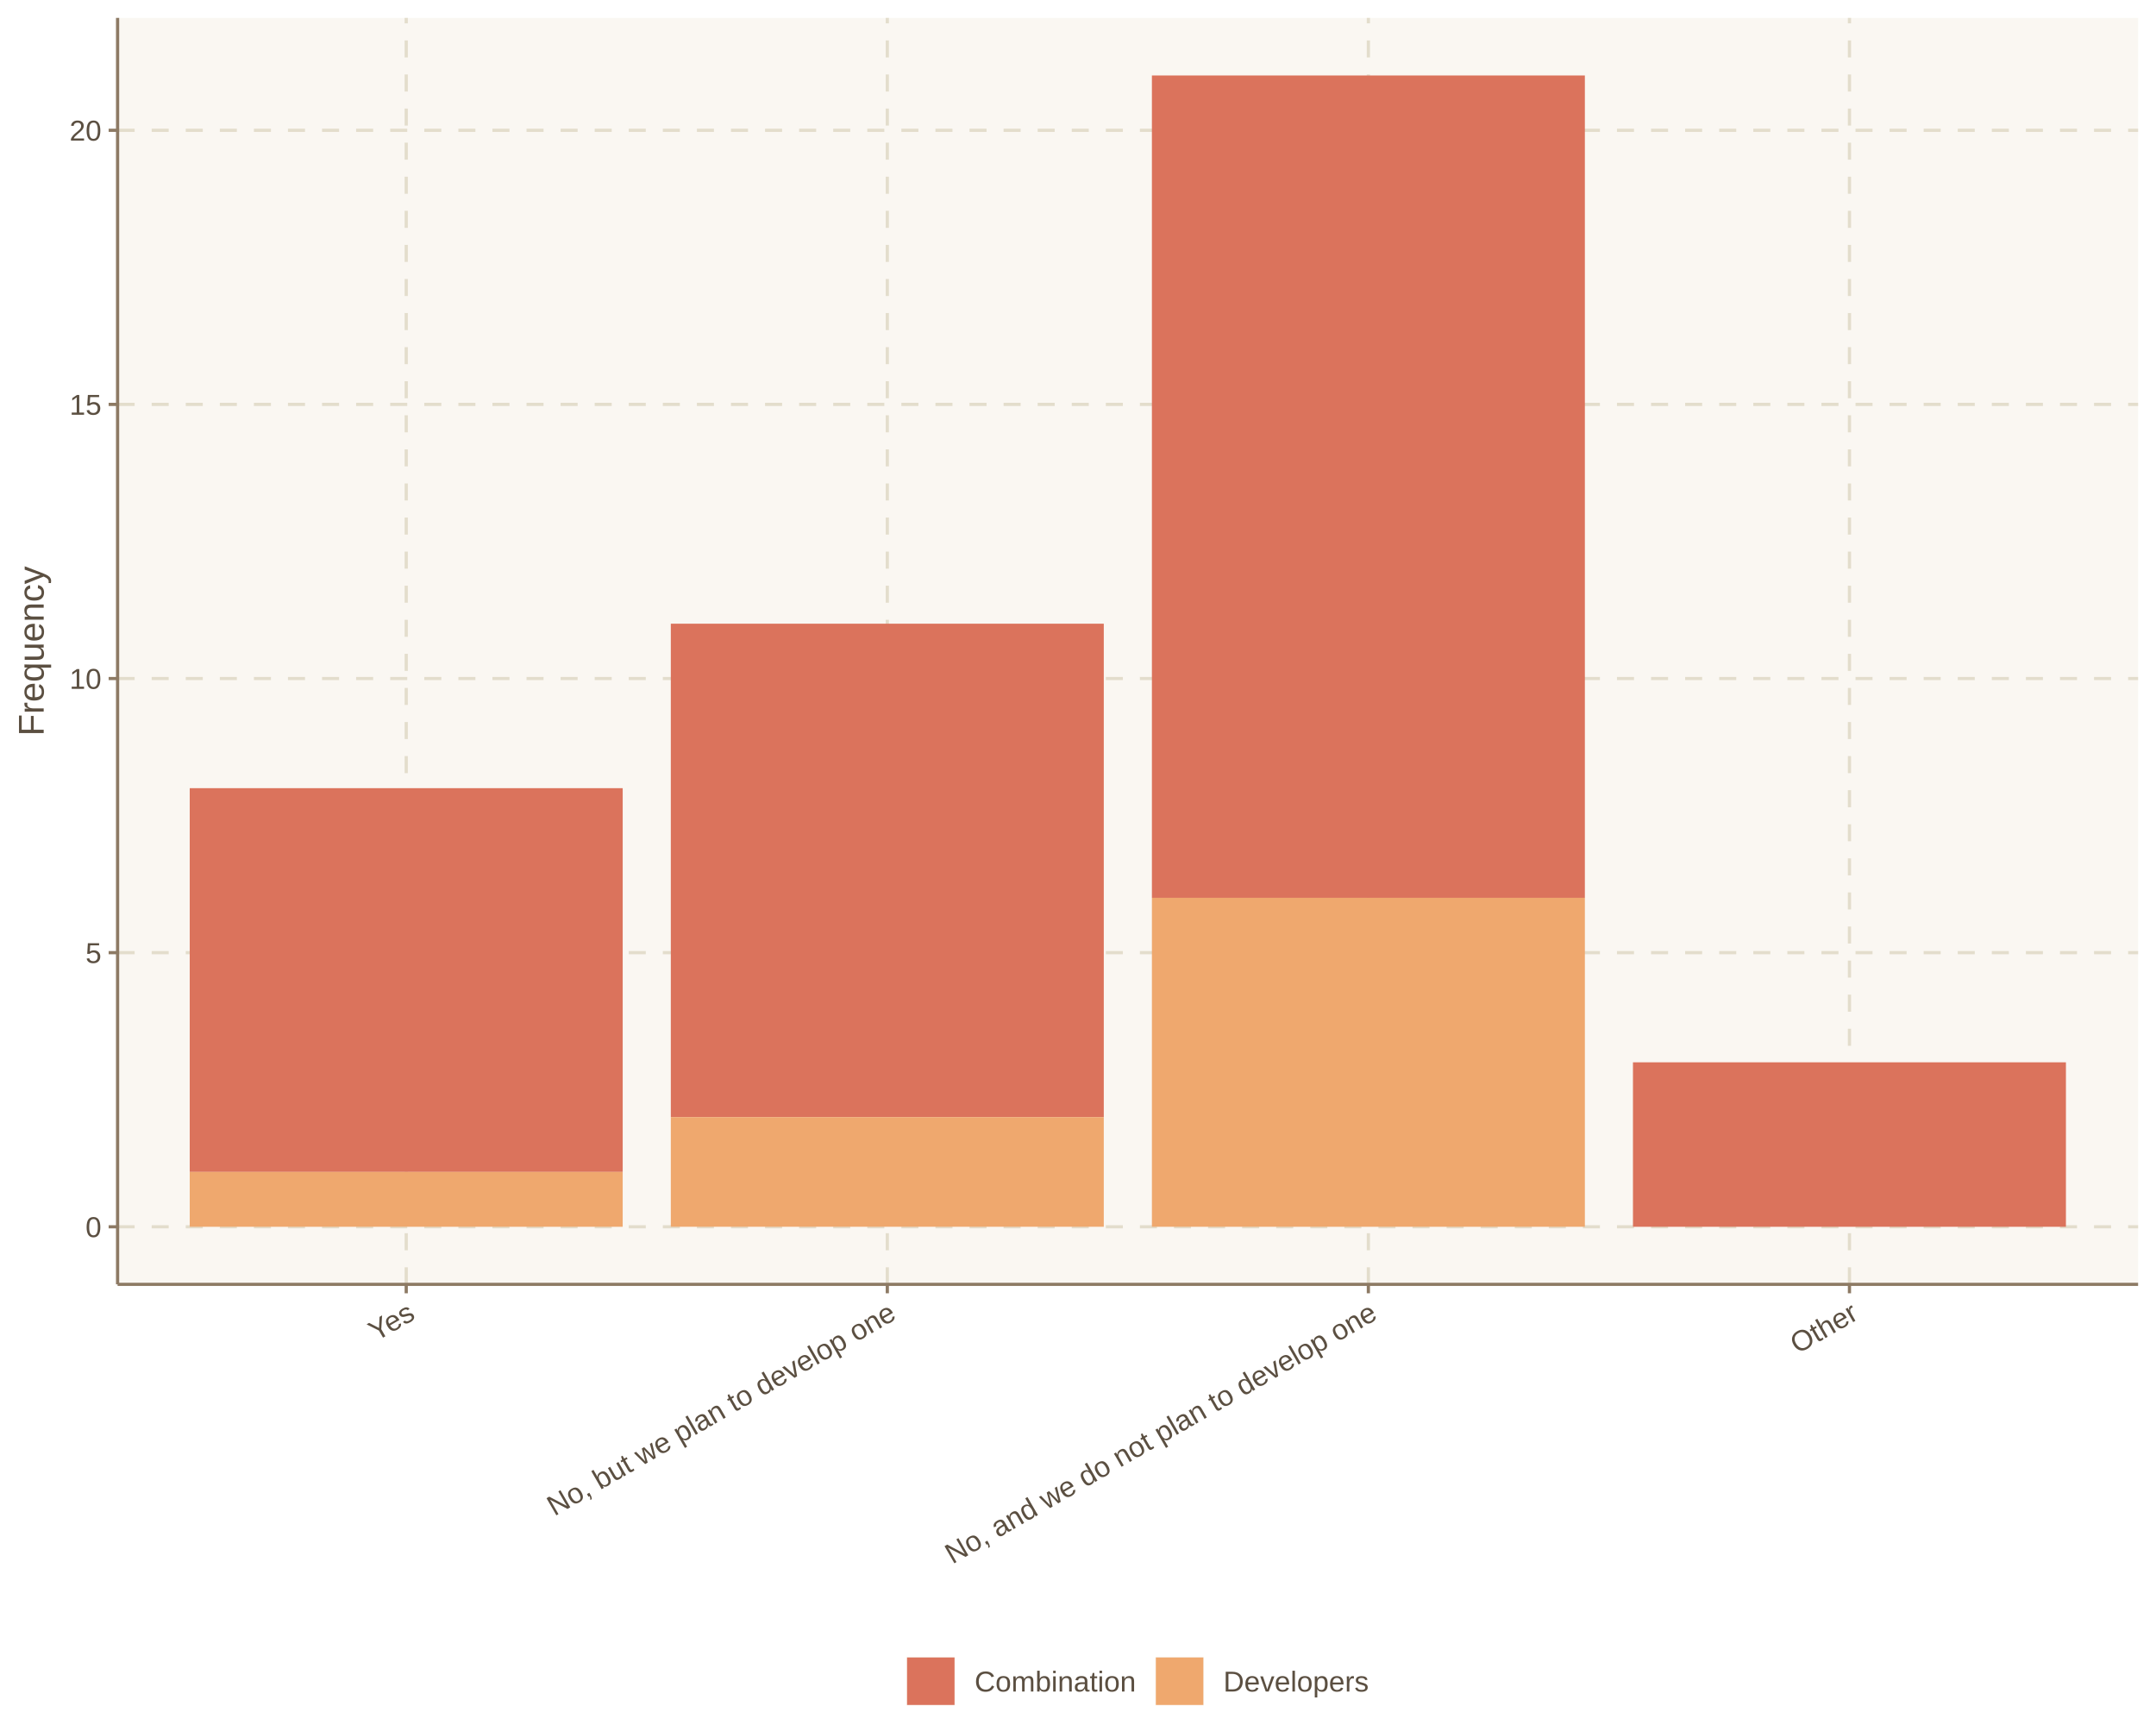
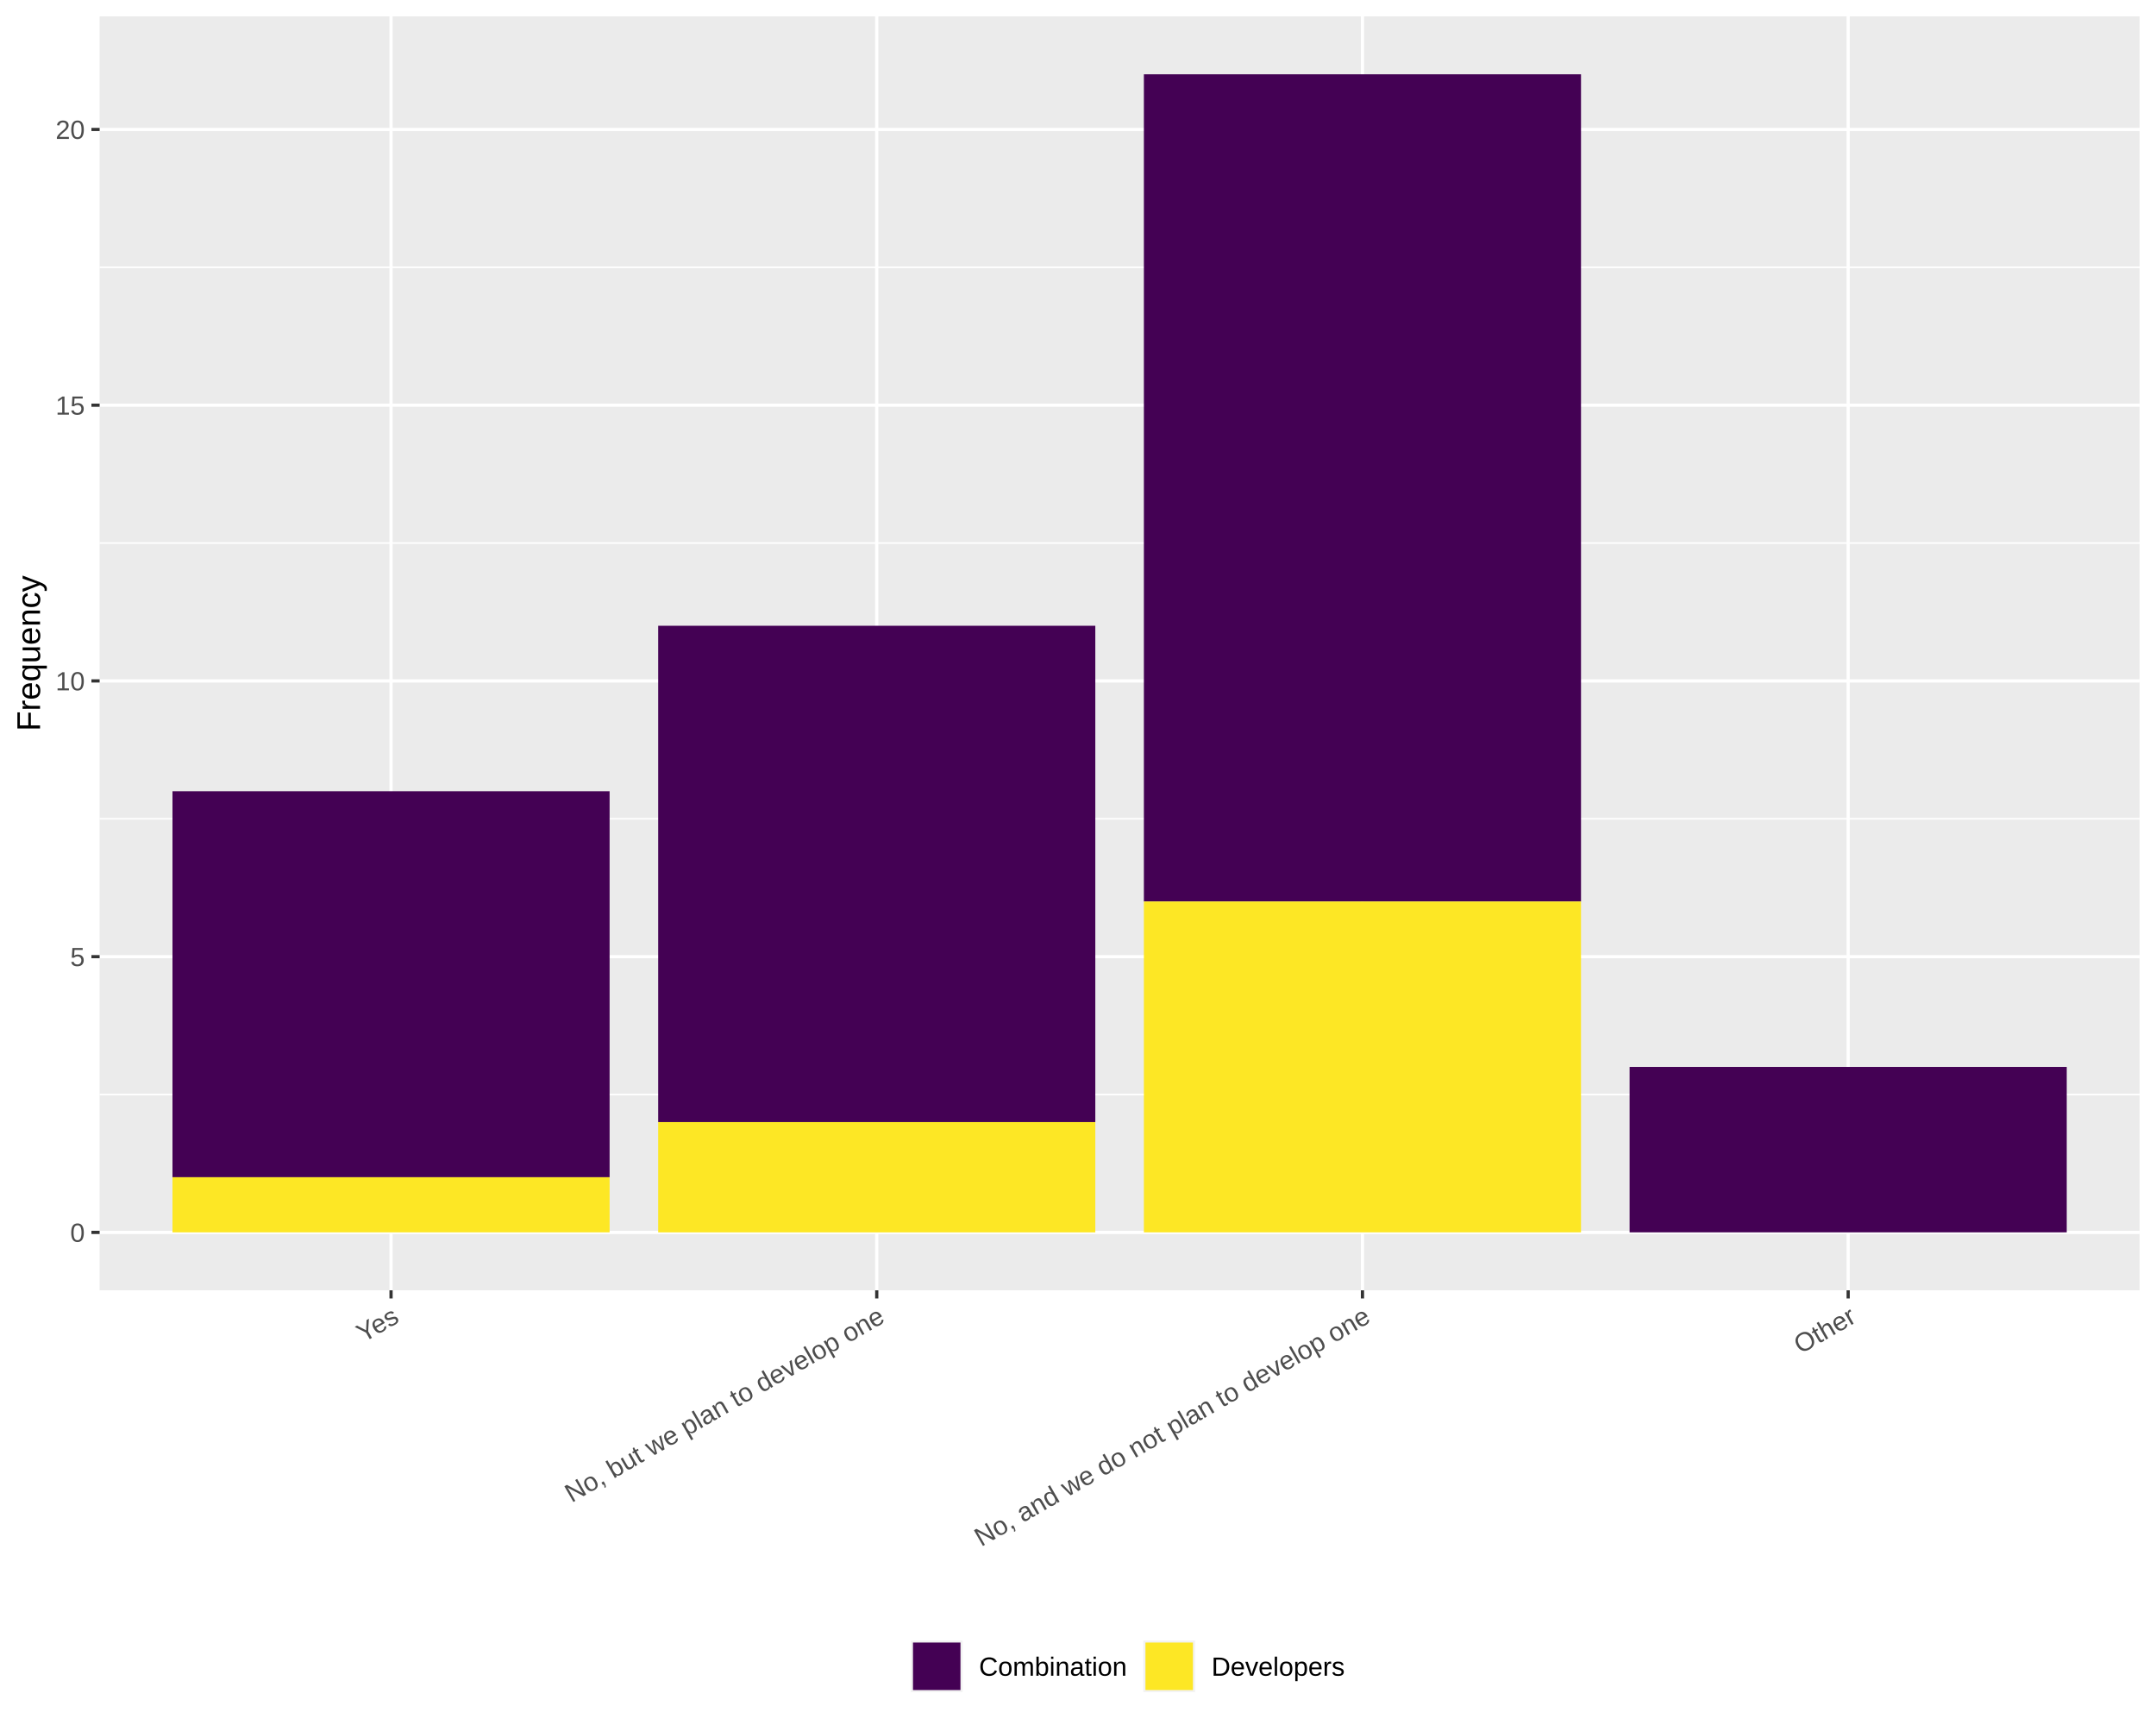
<svg xmlns="http://www.w3.org/2000/svg" class="svglite" width="720.00pt" height="576.00pt" viewBox="0 0 720.00 576.00">
  <defs>
    <style type="text/css">
    .svglite line, .svglite polyline, .svglite polygon, .svglite path, .svglite rect, .svglite circle {
      fill: none;
      stroke: #000000;
      stroke-linecap: round;
      stroke-linejoin: round;
      stroke-miterlimit: 10.00;
    }
    .svglite text {
      white-space: pre;
    }
  </style>
  </defs>
  <rect width="100%" height="100%" style="stroke: none; fill: #FFFFFF;" />
  <defs>
    <clipPath id="cpMC4wMHw3MjAuMDB8MC4wMHw1NzYuMDA=">
      <rect x="0.00" y="0.00" width="720.00" height="576.00" />
    </clipPath>
  </defs>
  <g clip-path="url(#cpMC4wMHw3MjAuMDB8MC4wMHw1NzYuMDA=)">
    <rect x="0.00" y="0.00" width="720.00" height="576.00" style="stroke-width: 1.07; stroke: #FFFFFF; fill: #FFFFFF;" />
  </g>
  <defs>
-     <clipPath id="cpMzkuMjd8NzE0LjAyfDUuOTh8NDI4Ljg2">
-       <rect x="39.27" y="5.98" width="674.76" height="422.88" />
+     <clipPath id="cpMzMuMjd8NzE0LjUyfDUuNDh8NDMwLjg0">
+       <rect x="33.27" y="5.48" width="681.25" height="425.36" />
    </clipPath>
  </defs>
-   <g clip-path="url(#cpMzkuMjd8NzE0LjAyfDUuOTh8NDI4Ljg2)">
-     <rect x="39.27" y="5.98" width="674.76" height="422.88" style="stroke-width: 1.07; stroke: none; fill: #FAF7F2;" />
-     <polyline points="39.27,409.64 714.02,409.64 " style="stroke-width: 1.07; stroke: #E3DDCC; stroke-dasharray: 5.69,5.69; stroke-linecap: butt;" />
-     <polyline points="39.27,318.10 714.02,318.10 " style="stroke-width: 1.07; stroke: #E3DDCC; stroke-dasharray: 5.69,5.69; stroke-linecap: butt;" />
-     <polyline points="39.27,226.57 714.02,226.57 " style="stroke-width: 1.07; stroke: #E3DDCC; stroke-dasharray: 5.69,5.69; stroke-linecap: butt;" />
-     <polyline points="39.27,135.04 714.02,135.04 " style="stroke-width: 1.07; stroke: #E3DDCC; stroke-dasharray: 5.69,5.69; stroke-linecap: butt;" />
-     <polyline points="39.27,43.51 714.02,43.51 " style="stroke-width: 1.07; stroke: #E3DDCC; stroke-dasharray: 5.69,5.69; stroke-linecap: butt;" />
-     <polyline points="135.66,428.86 135.66,5.98 " style="stroke-width: 1.07; stroke: #E3DDCC; stroke-dasharray: 5.69,5.69; stroke-linecap: butt;" />
-     <polyline points="296.32,428.86 296.32,5.98 " style="stroke-width: 1.07; stroke: #E3DDCC; stroke-dasharray: 5.69,5.69; stroke-linecap: butt;" />
-     <polyline points="456.97,428.86 456.97,5.98 " style="stroke-width: 1.07; stroke: #E3DDCC; stroke-dasharray: 5.69,5.69; stroke-linecap: butt;" />
-     <polyline points="617.63,428.86 617.63,5.98 " style="stroke-width: 1.07; stroke: #E3DDCC; stroke-dasharray: 5.69,5.69; stroke-linecap: butt;" />
-     <rect x="63.36" y="263.18" width="144.59" height="128.15" style="stroke-width: 1.07; stroke: none; stroke-linecap: square; stroke-linejoin: miter; fill: #DB735C;" />
-     <rect x="63.36" y="391.33" width="144.59" height="18.31" style="stroke-width: 1.07; stroke: none; stroke-linecap: square; stroke-linejoin: miter; fill: #EFA86E;" />
-     <rect x="224.02" y="208.26" width="144.59" height="164.76" style="stroke-width: 1.07; stroke: none; stroke-linecap: square; stroke-linejoin: miter; fill: #DB735C;" />
-     <rect x="224.02" y="373.02" width="144.59" height="36.61" style="stroke-width: 1.07; stroke: none; stroke-linecap: square; stroke-linejoin: miter; fill: #EFA86E;" />
-     <rect x="384.68" y="25.20" width="144.59" height="274.60" style="stroke-width: 1.07; stroke: none; stroke-linecap: square; stroke-linejoin: miter; fill: #DB735C;" />
-     <rect x="384.68" y="299.80" width="144.59" height="109.84" style="stroke-width: 1.07; stroke: none; stroke-linecap: square; stroke-linejoin: miter; fill: #EFA86E;" />
-     <rect x="545.33" y="354.72" width="144.59" height="54.92" style="stroke-width: 1.07; stroke: none; stroke-linecap: square; stroke-linejoin: miter; fill: #DB735C;" />
+   <g clip-path="url(#cpMzMuMjd8NzE0LjUyfDUuNDh8NDMwLjg0)">
+     <rect x="33.27" y="5.48" width="681.25" height="425.36" style="stroke-width: 1.07; stroke: none; fill: #EBEBEB;" />
+     <polyline points="33.27,365.47 714.52,365.47 " style="stroke-width: 0.53; stroke: #FFFFFF; stroke-linecap: butt;" />
+     <polyline points="33.27,273.40 714.52,273.40 " style="stroke-width: 0.53; stroke: #FFFFFF; stroke-linecap: butt;" />
+     <polyline points="33.27,181.33 714.52,181.33 " style="stroke-width: 0.53; stroke: #FFFFFF; stroke-linecap: butt;" />
+     <polyline points="33.27,89.26 714.52,89.26 " style="stroke-width: 0.53; stroke: #FFFFFF; stroke-linecap: butt;" />
+     <polyline points="33.27,411.51 714.52,411.51 " style="stroke-width: 1.07; stroke: #FFFFFF; stroke-linecap: butt;" />
+     <polyline points="33.27,319.44 714.52,319.44 " style="stroke-width: 1.07; stroke: #FFFFFF; stroke-linecap: butt;" />
+     <polyline points="33.27,227.37 714.52,227.37 " style="stroke-width: 1.07; stroke: #FFFFFF; stroke-linecap: butt;" />
+     <polyline points="33.27,135.30 714.52,135.30 " style="stroke-width: 1.07; stroke: #FFFFFF; stroke-linecap: butt;" />
+     <polyline points="33.27,43.23 714.52,43.23 " style="stroke-width: 1.07; stroke: #FFFFFF; stroke-linecap: butt;" />
+     <polyline points="130.59,430.84 130.59,5.48 " style="stroke-width: 1.07; stroke: #FFFFFF; stroke-linecap: butt;" />
+     <polyline points="292.79,430.84 292.79,5.48 " style="stroke-width: 1.07; stroke: #FFFFFF; stroke-linecap: butt;" />
+     <polyline points="455.00,430.84 455.00,5.48 " style="stroke-width: 1.07; stroke: #FFFFFF; stroke-linecap: butt;" />
+     <polyline points="617.20,430.84 617.20,5.48 " style="stroke-width: 1.07; stroke: #FFFFFF; stroke-linecap: butt;" />
+     <rect x="57.60" y="264.20" width="145.98" height="128.90" style="stroke-width: 1.07; stroke: none; stroke-linecap: square; stroke-linejoin: miter; fill: #440154;" />
+     <rect x="57.60" y="393.09" width="145.98" height="18.41" style="stroke-width: 1.07; stroke: none; stroke-linecap: square; stroke-linejoin: miter; fill: #FDE725;" />
+     <rect x="219.80" y="208.95" width="145.98" height="165.73" style="stroke-width: 1.07; stroke: none; stroke-linecap: square; stroke-linejoin: miter; fill: #440154;" />
+     <rect x="219.80" y="374.68" width="145.98" height="36.83" style="stroke-width: 1.07; stroke: none; stroke-linecap: square; stroke-linejoin: miter; fill: #FDE725;" />
+     <rect x="382.00" y="24.81" width="145.98" height="276.21" style="stroke-width: 1.07; stroke: none; stroke-linecap: square; stroke-linejoin: miter; fill: #440154;" />
+     <rect x="382.00" y="301.02" width="145.98" height="110.48" style="stroke-width: 1.07; stroke: none; stroke-linecap: square; stroke-linejoin: miter; fill: #FDE725;" />
+     <rect x="544.21" y="356.26" width="145.98" height="55.24" style="stroke-width: 1.07; stroke: none; stroke-linecap: square; stroke-linejoin: miter; fill: #440154;" />
  </g>
  <g clip-path="url(#cpMC4wMHw3MjAuMDB8MC4wMHw1NzYuMDA=)">
-     <polyline points="39.27,428.86 39.27,5.98 " style="stroke-width: 1.07; stroke: #8D7A64; stroke-linecap: butt;" />
-     <text x="33.89" y="413.08" text-anchor="end" style="font-size: 9.60px;fill: #5B4F41; font-family: &quot;Arial&quot;;" textLength="5.34px" lengthAdjust="spacingAndGlyphs">0</text>
-     <text x="33.89" y="321.55" text-anchor="end" style="font-size: 9.60px;fill: #5B4F41; font-family: &quot;Arial&quot;;" textLength="5.34px" lengthAdjust="spacingAndGlyphs">5</text>
-     <text x="33.89" y="230.01" text-anchor="end" style="font-size: 9.60px;fill: #5B4F41; font-family: &quot;Arial&quot;;" textLength="10.67px" lengthAdjust="spacingAndGlyphs">10</text>
-     <text x="33.89" y="138.48" text-anchor="end" style="font-size: 9.60px;fill: #5B4F41; font-family: &quot;Arial&quot;;" textLength="10.67px" lengthAdjust="spacingAndGlyphs">15</text>
-     <text x="33.89" y="46.95" text-anchor="end" style="font-size: 9.60px;fill: #5B4F41; font-family: &quot;Arial&quot;;" textLength="10.67px" lengthAdjust="spacingAndGlyphs">20</text>
-     <polyline points="36.28,409.64 39.27,409.64 " style="stroke-width: 1.07; stroke: #8D7A64; stroke-linecap: butt;" />
-     <polyline points="36.28,318.10 39.27,318.10 " style="stroke-width: 1.07; stroke: #8D7A64; stroke-linecap: butt;" />
-     <polyline points="36.28,226.57 39.27,226.57 " style="stroke-width: 1.07; stroke: #8D7A64; stroke-linecap: butt;" />
-     <polyline points="36.28,135.04 39.27,135.04 " style="stroke-width: 1.07; stroke: #8D7A64; stroke-linecap: butt;" />
-     <polyline points="36.28,43.51 39.27,43.51 " style="stroke-width: 1.07; stroke: #8D7A64; stroke-linecap: butt;" />
-     <polyline points="39.27,428.86 714.02,428.86 " style="stroke-width: 1.07; stroke: #8D7A64; stroke-linecap: butt;" />
-     <polyline points="135.66,431.85 135.66,428.86 " style="stroke-width: 1.07; stroke: #8D7A64; stroke-linecap: butt;" />
-     <polyline points="296.32,431.85 296.32,428.86 " style="stroke-width: 1.07; stroke: #8D7A64; stroke-linecap: butt;" />
-     <polyline points="456.97,431.85 456.97,428.86 " style="stroke-width: 1.07; stroke: #8D7A64; stroke-linecap: butt;" />
-     <polyline points="617.63,431.85 617.63,428.86 " style="stroke-width: 1.07; stroke: #8D7A64; stroke-linecap: butt;" />
-     <text transform="translate(139.10,440.20) rotate(-30)" text-anchor="end" style="font-size: 9.60px;fill: #5B4F41; font-family: &quot;Arial&quot;;" textLength="16.53px" lengthAdjust="spacingAndGlyphs">Yes</text>
-     <text transform="translate(299.76,440.20) rotate(-30)" text-anchor="end" style="font-size: 9.60px;fill: #5B4F41; font-family: &quot;Arial&quot;;" textLength="132.25px" lengthAdjust="spacingAndGlyphs">No, but we plan to develop one</text>
-     <text transform="translate(460.41,440.20) rotate(-30)" text-anchor="end" style="font-size: 9.60px;fill: #5B4F41; font-family: &quot;Arial&quot;;" textLength="164.25px" lengthAdjust="spacingAndGlyphs">No, and we do not plan to develop one</text>
-     <text transform="translate(621.07,440.20) rotate(-30)" text-anchor="end" style="font-size: 9.60px;fill: #5B4F41; font-family: &quot;Arial&quot;;" textLength="23.99px" lengthAdjust="spacingAndGlyphs">Other</text>
-     <text transform="translate(14.59,217.42) rotate(-90)" text-anchor="middle" style="font-size: 12.00px;fill: #5B4F41; font-family: &quot;Arial&quot;;" textLength="56.69px" lengthAdjust="spacingAndGlyphs">Frequency</text>
-     <rect x="296.22" y="552.74" width="160.85" height="17.28" style="stroke-width: 1.07; stroke: #FFFFFF; fill: #FFFFFF;" />
-     <rect x="302.20" y="552.74" width="17.28" height="17.28" style="stroke-width: 1.07; stroke: #FFFFFF; fill: #FAF7F2;" />
-     <rect x="302.91" y="553.45" width="15.86" height="15.86" style="stroke-width: 1.07; stroke: none; stroke-linecap: square; stroke-linejoin: miter; fill: #DB735C;" />
-     <rect x="385.29" y="552.74" width="17.28" height="17.28" style="stroke-width: 1.07; stroke: #FFFFFF; fill: #FAF7F2;" />
-     <rect x="386.00" y="553.45" width="15.86" height="15.86" style="stroke-width: 1.07; stroke: none; stroke-linecap: square; stroke-linejoin: miter; fill: #EFA86E;" />
-     <text x="325.46" y="564.82" style="font-size: 9.60px;fill: #5B4F41; font-family: &quot;Arial&quot;;" textLength="53.86px" lengthAdjust="spacingAndGlyphs">Combination</text>
-     <text x="408.55" y="564.82" style="font-size: 9.60px;fill: #5B4F41; font-family: &quot;Arial&quot;;" textLength="48.52px" lengthAdjust="spacingAndGlyphs">Developers</text>
+     <text x="28.34" y="414.66" text-anchor="end" style="font-size: 8.80px;fill: #4D4D4D; font-family: &quot;Arial&quot;;" textLength="4.90px" lengthAdjust="spacingAndGlyphs">0</text>
+     <text x="28.34" y="322.59" text-anchor="end" style="font-size: 8.80px;fill: #4D4D4D; font-family: &quot;Arial&quot;;" textLength="4.90px" lengthAdjust="spacingAndGlyphs">5</text>
+     <text x="28.34" y="230.52" text-anchor="end" style="font-size: 8.80px;fill: #4D4D4D; font-family: &quot;Arial&quot;;" textLength="9.79px" lengthAdjust="spacingAndGlyphs">10</text>
+     <text x="28.34" y="138.45" text-anchor="end" style="font-size: 8.80px;fill: #4D4D4D; font-family: &quot;Arial&quot;;" textLength="9.79px" lengthAdjust="spacingAndGlyphs">15</text>
+     <text x="28.34" y="46.38" text-anchor="end" style="font-size: 8.80px;fill: #4D4D4D; font-family: &quot;Arial&quot;;" textLength="9.79px" lengthAdjust="spacingAndGlyphs">20</text>
+     <polyline points="30.53,411.51 33.27,411.51 " style="stroke-width: 1.07; stroke: #333333; stroke-linecap: butt;" />
+     <polyline points="30.53,319.44 33.27,319.44 " style="stroke-width: 1.07; stroke: #333333; stroke-linecap: butt;" />
+     <polyline points="30.53,227.37 33.27,227.37 " style="stroke-width: 1.07; stroke: #333333; stroke-linecap: butt;" />
+     <polyline points="30.53,135.30 33.27,135.30 " style="stroke-width: 1.07; stroke: #333333; stroke-linecap: butt;" />
+     <polyline points="30.53,43.23 33.27,43.23 " style="stroke-width: 1.07; stroke: #333333; stroke-linecap: butt;" />
+     <polyline points="130.59,433.58 130.59,430.84 " style="stroke-width: 1.07; stroke: #333333; stroke-linecap: butt;" />
+     <polyline points="292.79,433.58 292.79,430.84 " style="stroke-width: 1.07; stroke: #333333; stroke-linecap: butt;" />
+     <polyline points="455.00,433.58 455.00,430.84 " style="stroke-width: 1.07; stroke: #333333; stroke-linecap: butt;" />
+     <polyline points="617.20,433.58 617.20,430.84 " style="stroke-width: 1.07; stroke: #333333; stroke-linecap: butt;" />
+     <text transform="translate(133.74,441.23) rotate(-30)" text-anchor="end" style="font-size: 8.80px;fill: #4D4D4D; font-family: &quot;Arial&quot;;" textLength="15.16px" lengthAdjust="spacingAndGlyphs">Yes</text>
+     <text transform="translate(295.95,441.23) rotate(-30)" text-anchor="end" style="font-size: 8.80px;fill: #4D4D4D; font-family: &quot;Arial&quot;;" textLength="121.31px" lengthAdjust="spacingAndGlyphs">No, but we plan to develop one</text>
+     <text transform="translate(458.15,441.23) rotate(-30)" text-anchor="end" style="font-size: 8.80px;fill: #4D4D4D; font-family: &quot;Arial&quot;;" textLength="150.67px" lengthAdjust="spacingAndGlyphs">No, and we do not plan to develop one</text>
+     <text transform="translate(620.35,441.23) rotate(-30)" text-anchor="end" style="font-size: 8.80px;fill: #4D4D4D; font-family: &quot;Arial&quot;;" textLength="22.00px" lengthAdjust="spacingAndGlyphs">Other</text>
+     <text transform="translate(13.37,218.16) rotate(-90)" text-anchor="middle" style="font-size: 11.00px; font-family: &quot;Arial&quot;;" textLength="51.98px" lengthAdjust="spacingAndGlyphs">Frequency</text>
+     <rect x="293.22" y="542.28" width="161.35" height="28.24" style="stroke-width: 1.07; stroke: none; fill: #FFFFFF;" />
+     <rect x="304.18" y="547.76" width="17.28" height="17.28" style="stroke-width: 1.07; stroke: none; fill: #F2F2F2;" />
+     <rect x="304.89" y="548.47" width="15.86" height="15.86" style="stroke-width: 1.07; stroke: none; stroke-linecap: square; stroke-linejoin: miter; fill: #440154;" />
+     <rect x="381.82" y="547.76" width="17.28" height="17.28" style="stroke-width: 1.07; stroke: none; fill: #F2F2F2;" />
+     <rect x="382.53" y="548.47" width="15.86" height="15.86" style="stroke-width: 1.07; stroke: none; stroke-linecap: square; stroke-linejoin: miter; fill: #FDE725;" />
+     <text x="326.94" y="559.55" style="font-size: 8.80px; font-family: &quot;Arial&quot;;" textLength="49.40px" lengthAdjust="spacingAndGlyphs">Combination</text>
+     <text x="404.58" y="559.55" style="font-size: 8.80px; font-family: &quot;Arial&quot;;" textLength="44.51px" lengthAdjust="spacingAndGlyphs">Developers</text>
  </g>
</svg>
